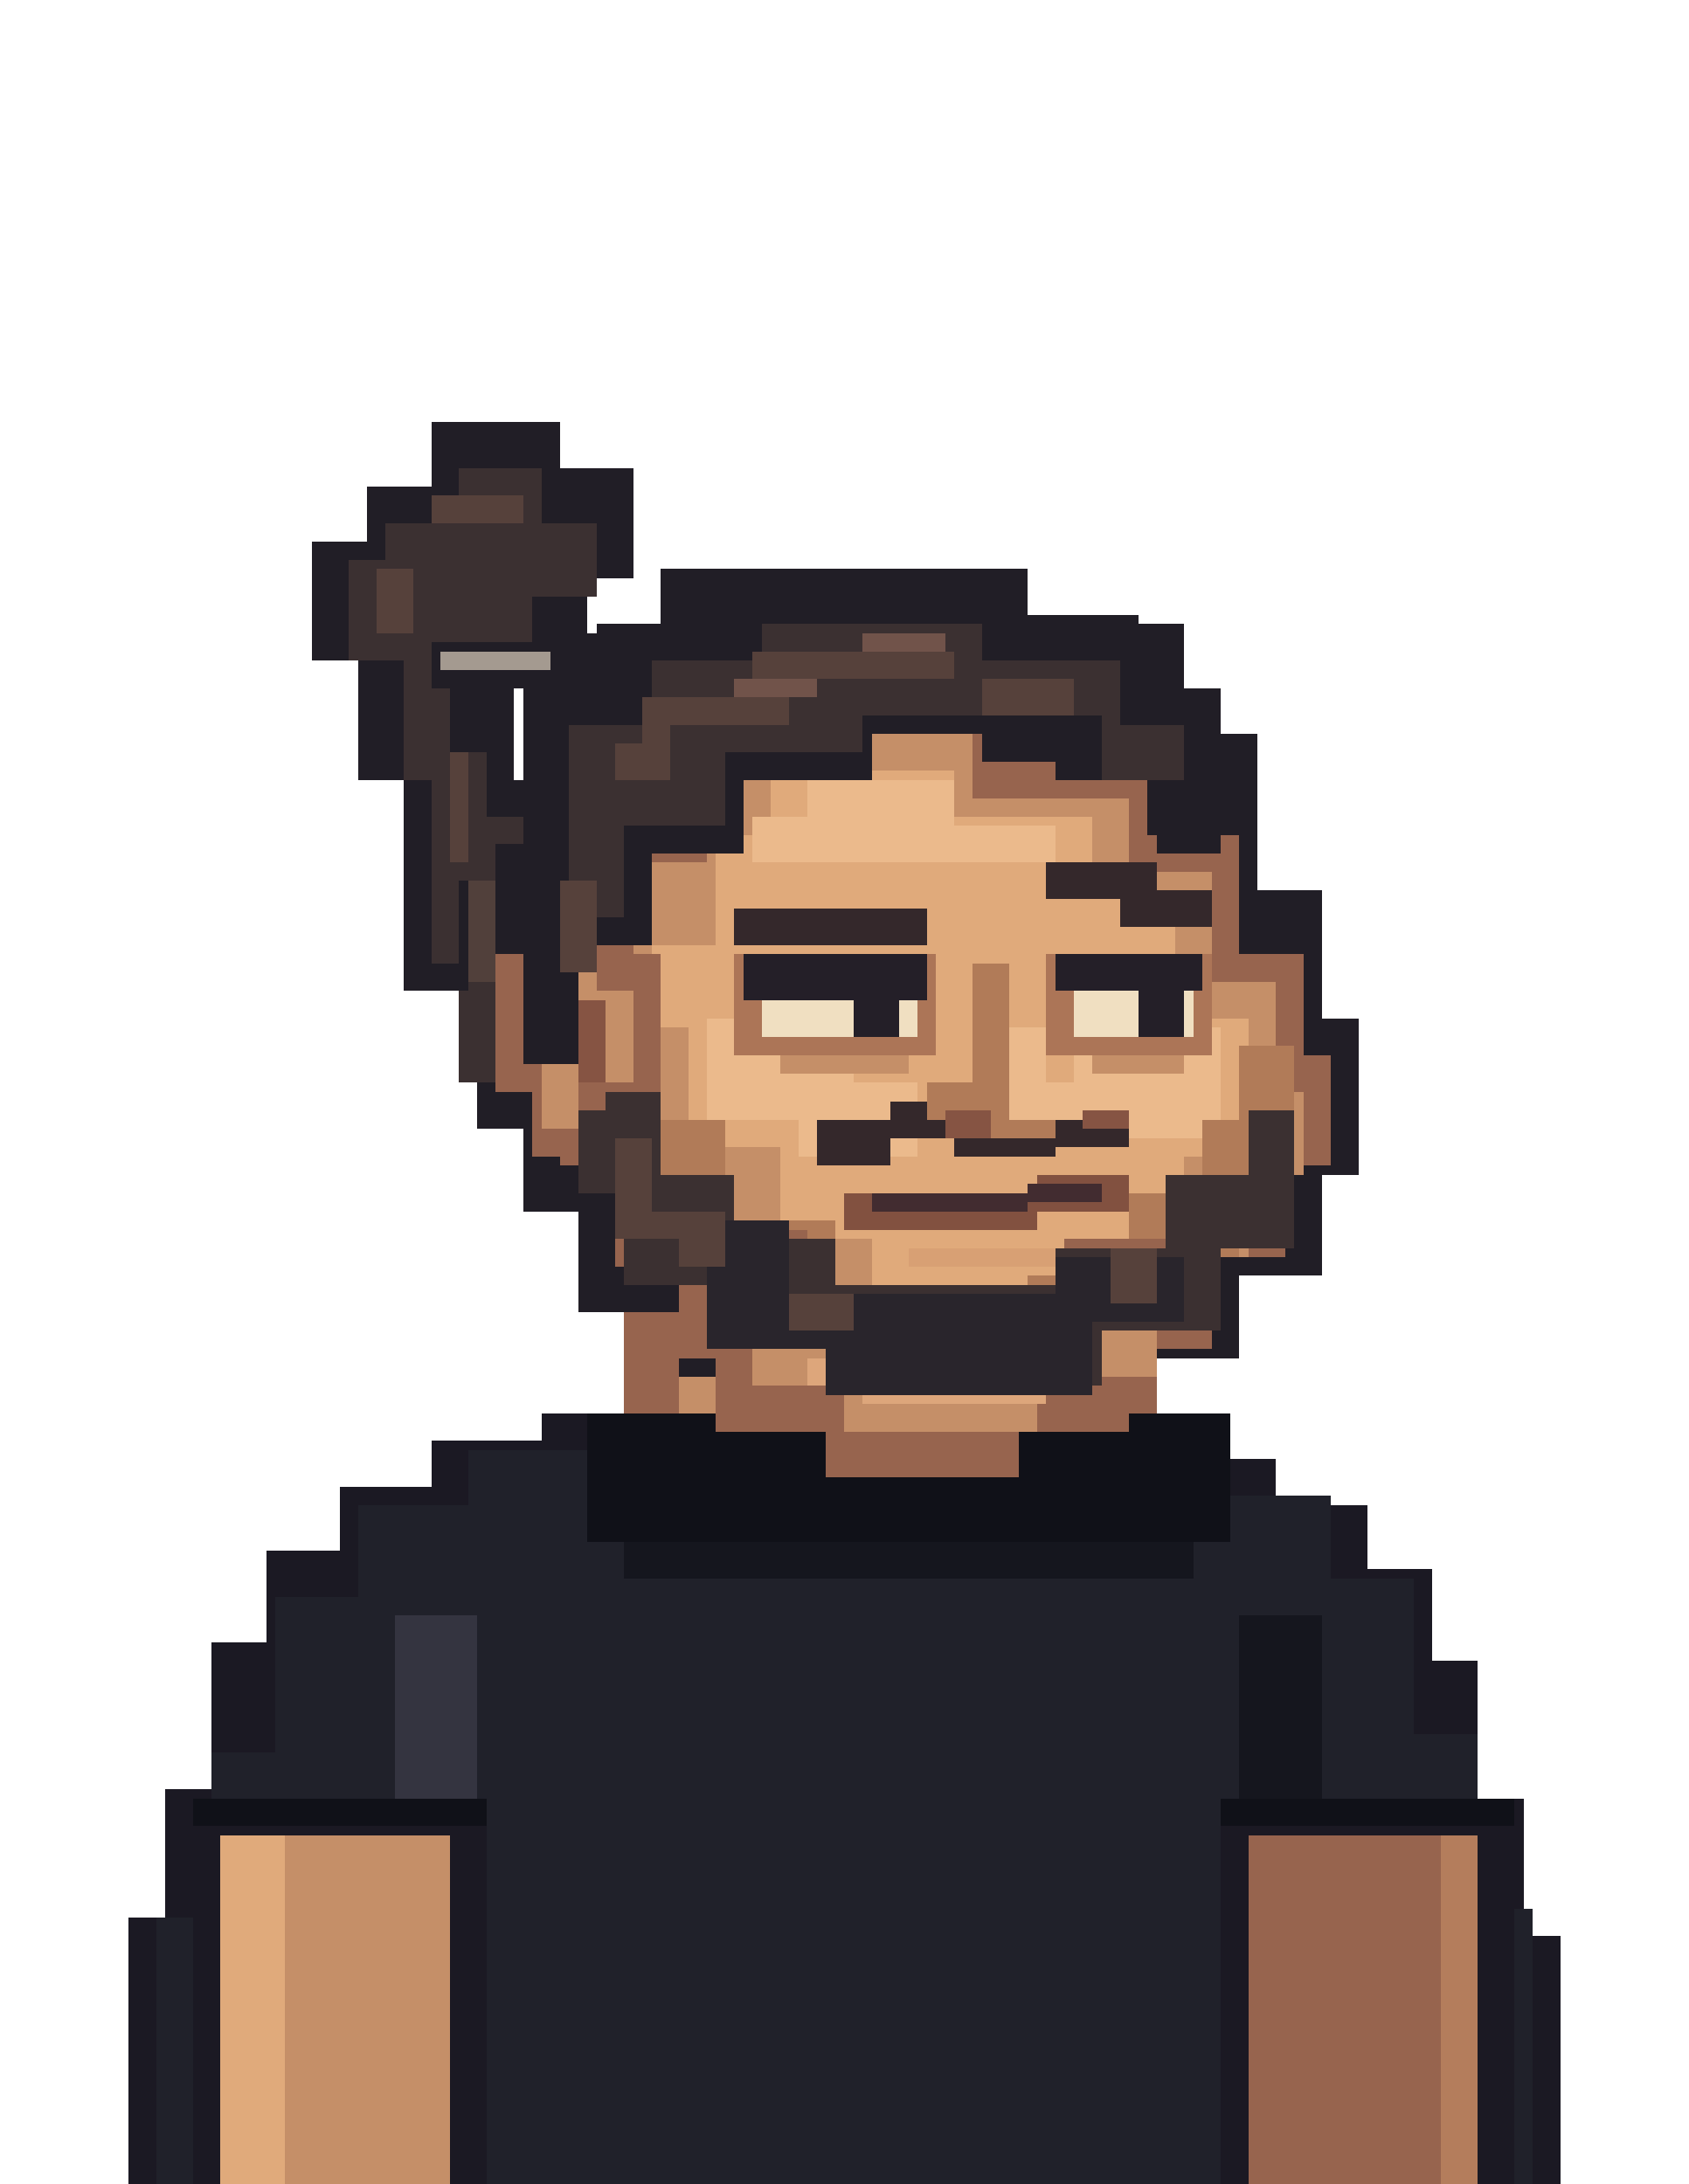
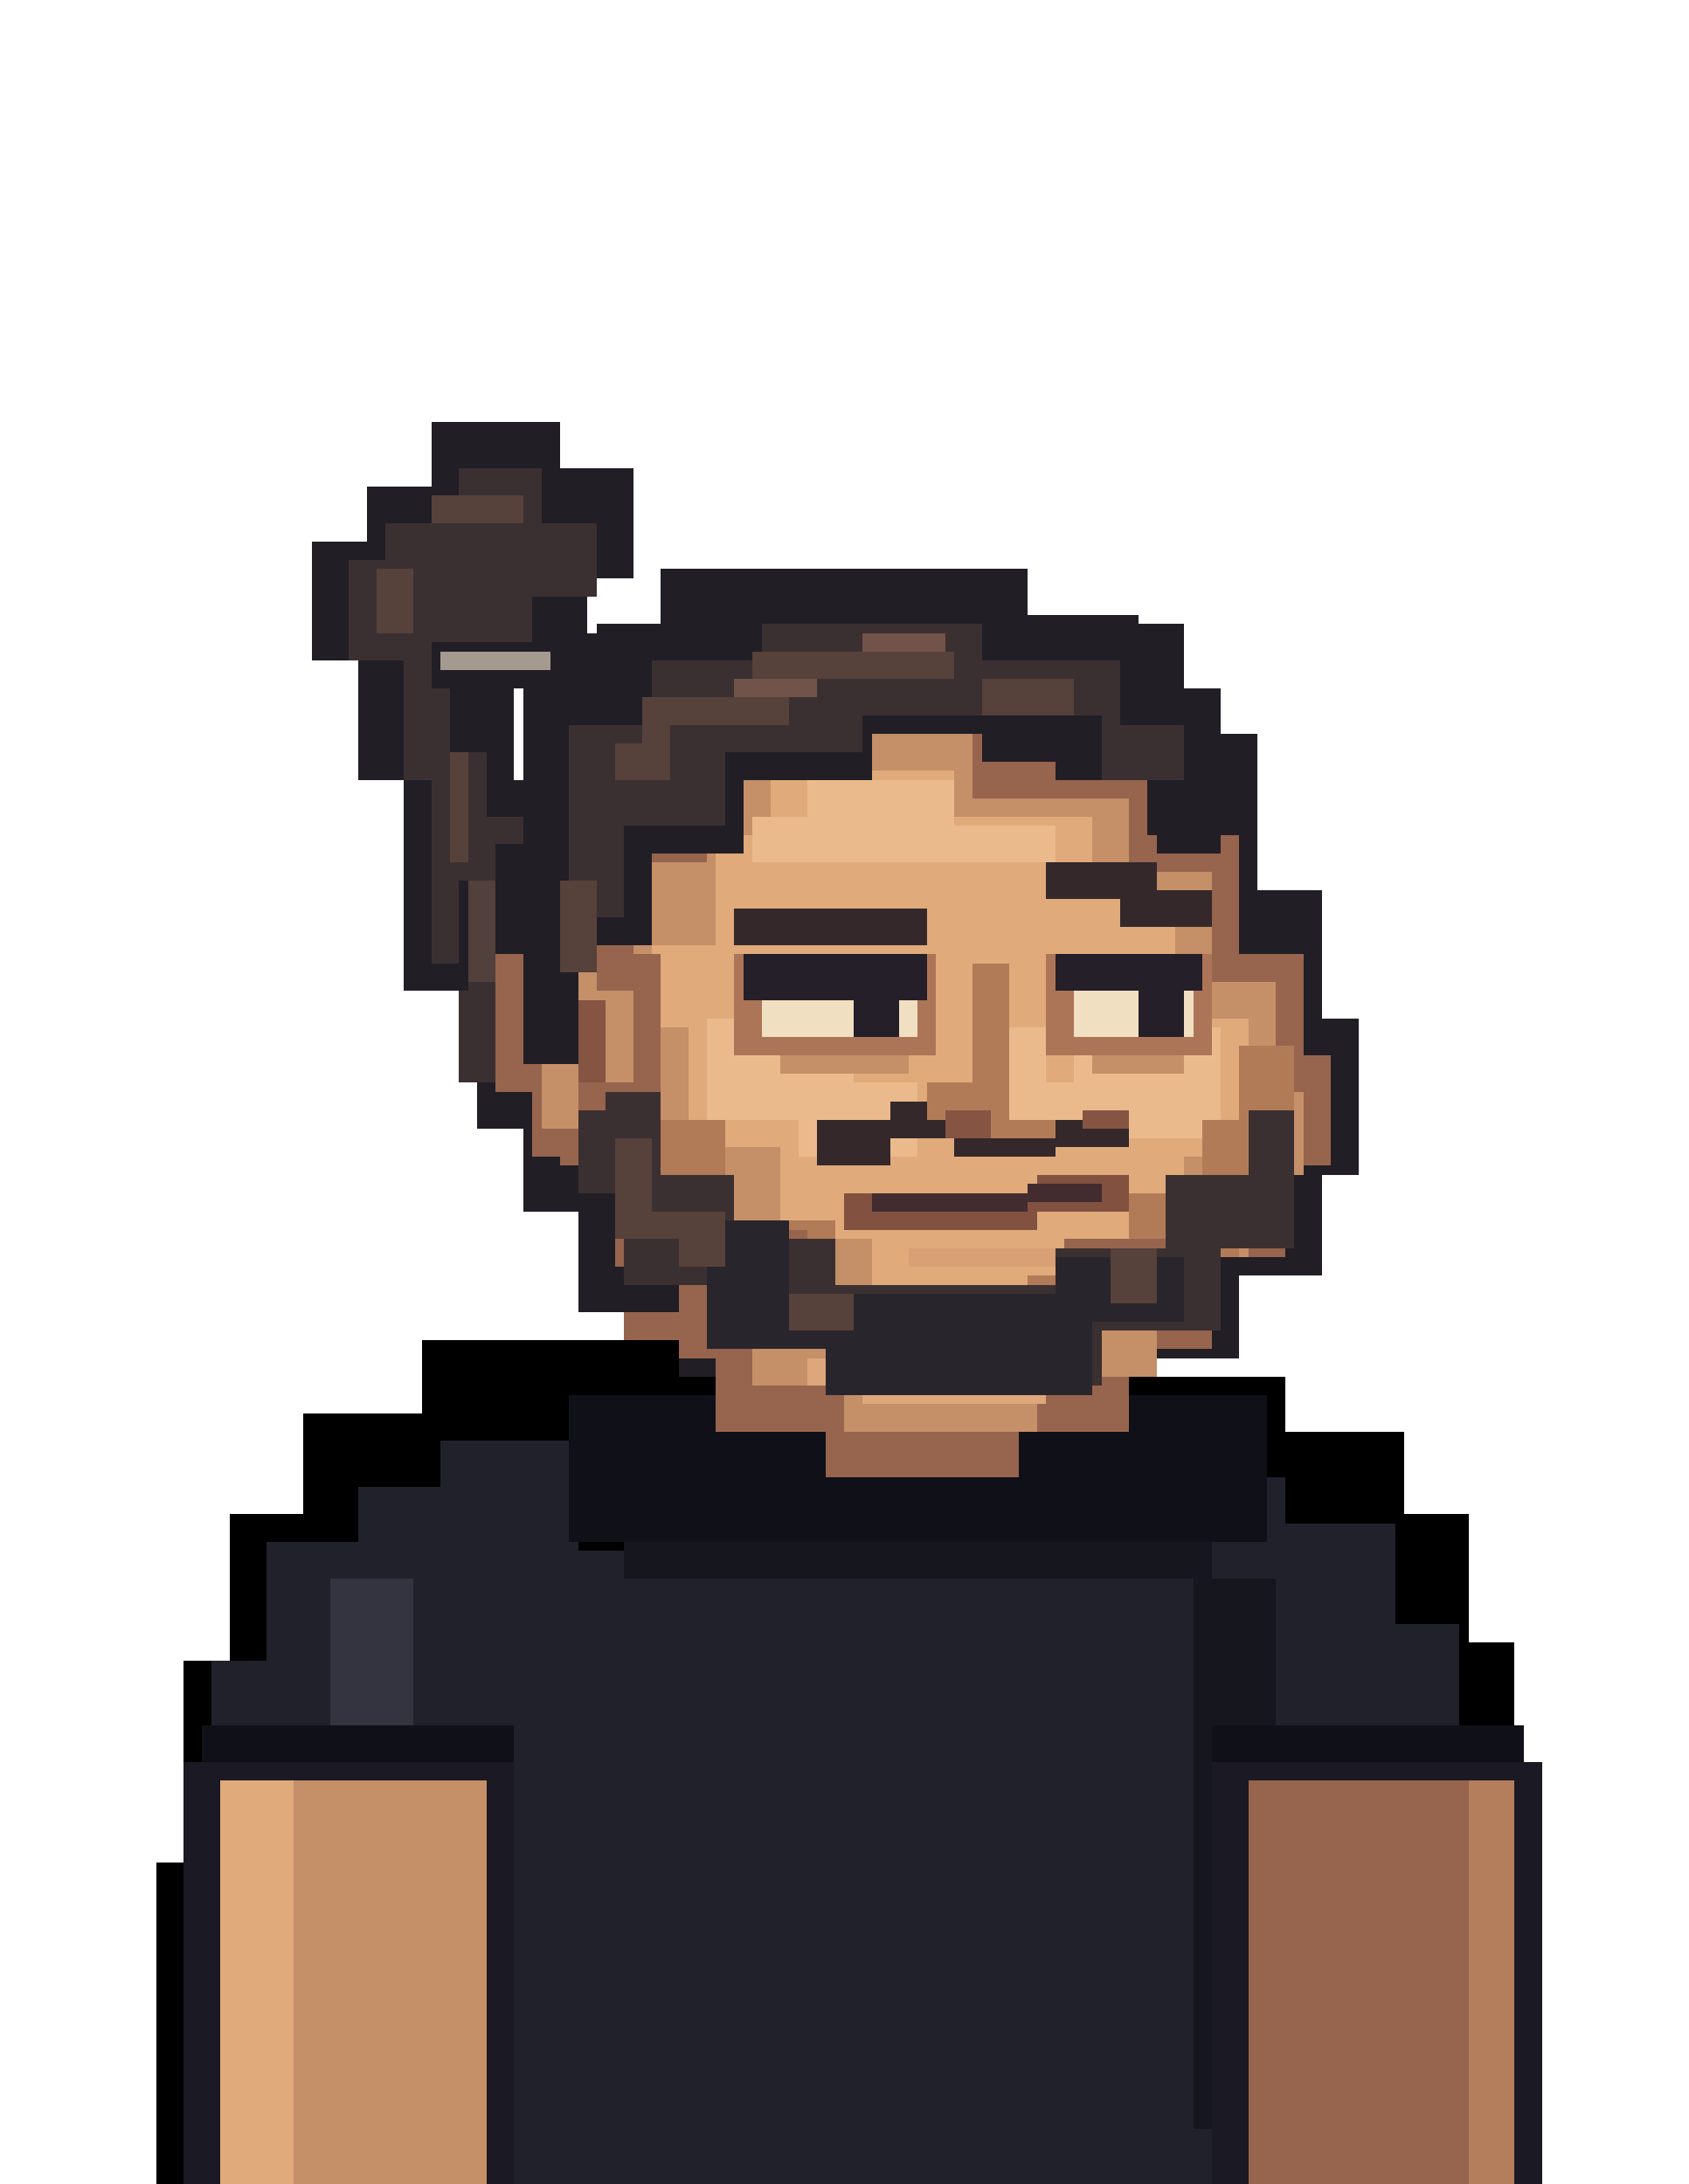
<svg xmlns="http://www.w3.org/2000/svg" width="552" height="714" viewBox="-12 -38 184 238" shape-rendering="crispEdges" data-expression="annoyed">
  <g id="neck" transform="translate(0 -20)">
    <path fill="#97644e" d="M56 118h58v24h7v16H49v-16h7z" />
    <path fill="#c58f68" d="M62 126h45v17h7v8H56v-8h6z" />
    <path fill="#dda67b" d="M66 134h35v10h7v3H66z" />
  </g>
-   <g id="casual-body" transform="translate(0 4)">
-     <path fill="#1b1923" d="M47 112h68v5h12v5h10v7h7v10h5v15h5v15h4v31H2v-33h4v-14h5v-16h6v-10h8v-7h10v-5h12z" />
-     <path fill="#20212a" d="M49 116h18v8h39v-8h14v5h13v9h9v17h7v19h6v34H5v-33h6v-18h7v-17h9v-10h12v-6h10z" />
-     <path fill="#20212a" d="M40 125h19v12h11v6h28v-6h13v-10h16v8h9v22h6v29h5v14H14v-30h6v-22h8v-13h12z" />
-     <path fill="#20212a" d="M39 127h13v8H39zM70 137h29v4H70zM114 126h12v9h-12zM24 144h6v18h-6z" />
-     <path fill="#20212a" d="M52 141h11v10h10v7h24v-7h10v-11h9v17h-9v43H57v-40h-5zM18 178h8v22h-8zM140 174h9v26h-9z" />
-     <path fill="#20212a" d="M67 159h31v6H67zM60 187h48v5H60zM30 163h15v5H30z" />
-     <rect x="31" y="134" width="9" height="60" fill="#343440" />
-     <rect x="123" y="134" width="9" height="60" fill="#15161e" />
-     <rect x="9" y="154" width="32" height="50" fill="#1b1923" />
-     <rect x="121" y="154" width="32" height="50" fill="#1b1923" />
-     <rect x="9" y="154" width="32" height="3" fill="#101118" />
-     <rect x="121" y="154" width="32" height="3" fill="#101118" />
-     <rect x="12" y="158" width="25" height="46" fill="#c58f68" />
-     <rect x="12" y="158" width="7" height="46" fill="#e0aa7b" />
-     <rect x="124" y="158" width="25" height="46" fill="#97644e" />
-     <rect x="145" y="158" width="4" height="46" fill="#b47d5c" />
-     <rect x="52" y="112" width="70" height="14" fill="#101118" />
-     <rect x="56" y="126" width="62" height="4" fill="#15161e" />
+   <g id="casual-body">
+     <path d="M52 108h60v4h16v6h13v9h7v14h5v19h3v40H5v-35h3v-22h5v-16h8v-11h13v-8h18z" />
+     <path fill="#20212a" d="M36 119h15v12h24v-4h17v5h22v-9h14v5h12v11h7v20h5v41H8v-35h3v-22h6v-13h10v-6h9z" />
+     <path fill="#20212a" d="M31 126h16v12h27v-5h23v6h27v-9h10v14h7v22h5v34H31v-9h-9v-20h-5v-21h5v-14h9z" />
+     <path fill="#20212a" d="M48 137h20v-3h8v5h20v4h14v14H96v7H71v-5H51v-8h-8v-8h5z" />
+     <path fill="#20212a" d="M54 138h12v3h-12zM45 144h8v7h-5v-4h-3zM72 140h20v3H72z" />
+     <path fill="#20212a" d="M21 131h8v12h-6v20h5v19h8v18H10v-34h4v-23h7zM132 139h7v22h7v39h-17v-19h-4v-16h7z" />
+     <path fill="#20212a" d="M16 143h5v21h-5zM12 170h8v16h6v14H9v-25h3zM140 170h6v30h-7v-17h-4v-10h5z" />
+     <path fill="#20212a" d="M27 135h6v20h5v17h-4v10h-6v-19h-4v-16h3zM119 145h9v17h-6v19h-6v-19h3z" />
+     <path fill="#20212a" d="M32 133h6v19h-4v-10h-2zM38 160h6v16h-4v-9h-2zM127 134h5v12h-4v-5h-1z" />
+     <path fill="#20212a" d="M48 165h15v4H49v4H37v-4h11zM90 168h24v4H93v3H71v-4h19zM45 183h30v4H55v4H37v-4h8zM107 186h19v5h-12v4H85v-4h22z" />
+     <path fill="#20212a" d="M48 174h20v3H48zM76 177h30v3H76zM51 192h29v3H51zM100 182h12v3h-12z" />
+     <path fill="#20212a" d="M33 193h7v7h-7zM120 193h9v7h-9zM80 197h29v3H80z" />
+     <rect x="24" y="134" width="9" height="60" fill="#343440" />
+     <rect x="118" y="134" width="9" height="60" fill="#15161e" />
+     <rect x="10" y="150" width="34" height="4" fill="#101118" />
+     <rect x="120" y="150" width="34" height="4" fill="#101118" />
+     <rect x="8" y="154" width="36" height="48" fill="#1b1923" />
+     <rect x="120" y="154" width="36" height="48" fill="#1b1923" />
+     <rect x="12" y="156" width="29" height="46" fill="#c58f68" />
+     <rect x="12" y="156" width="8" height="46" fill="#e0aa7b" />
+     <rect x="124" y="156" width="29" height="46" fill="#97644e" />
+     <rect x="148" y="156" width="5" height="46" fill="#b47d5c" />
+     <rect x="50" y="114" width="76" height="16" fill="#101118" />
+     <rect x="56" y="130" width="64" height="4" fill="#15161e" />
  </g>
  <g id="hair-back" transform="translate(0 -38)">
    <path fill="#211e26" d="M45 69h15v-7h40v6h17v12h8v27h-7v16h-9v7H51v-7H40v-17h-5V85h10z" />
    <path fill="#3b3031" d="M39 89h7v15h-4v14h-4v-14h-3V96h4zM111 82h7v23h-5v15h-6v-9h4z" />
    <path fill="#51403b" d="M39 96h3v11h-3z" />
  </g>
  <g id="ponytail" transform="translate(0 -38)">
    <path fill="#211e26" d="M28 53h7v-7h14v5h8v12h-5v10h-8v16h-5v19h-7V85h-5V72h-5V59h6z" />
    <path fill="#3b3031" d="M30 57h8v-6h9v6h6v8h-7v8h-9v12h-5V72h-6V61h4zM35 82h6v14h-3v9h-3z" />
    <path fill="#56413b" d="M35 54h10v3H35zM29 62h4v7h-4zM37 82h2v12h-2z" />
    <path fill="#211e26" d="M35 70h14v5H35z" />
    <path fill="#a49a90" d="M36 71h12v2H36z" />
  </g>
  <g id="head" transform="translate(0 -38)">
    <path fill="#211e26" d="M57 73h40v4h17v8h11v12h7v14h4v17h-4v11h-9v9h-14v6H76v-4H62v-7H51v-11h-6v-14h-3V99h6V85h9z" />
    <path fill="#97644e" d="M60 78h35v5h18v8h10v13h7v11h3v12h-5v10h-9v8h-13v5H78v-5H65v-7H55v-11h-6v-13h-3v-13h6V89h8z" />
    <path fill="#c58f68" d="M65 80h29v7h17v8h9v12h7v12h3v9h-6v9h-12v8H80v-5H68v-9H58v-12h-6v-15h5V94h8z" />
    <path fill="#e0aa7b" d="M72 84h20v5h15v8h9v14h8v15h-7v9h-13v5H83v-5H73v-10H63v-13h-4v-9h7V91h6z" />
    <path fill="#ebba8c" d="M76 85h16v5h11v4H70v-5h6zM65 111h16v7h7v8H75v-4H65zM105 112h16v12h-16z" />
    <path fill="#b17b58" d="M52 109h7v13h8v11h12v8H68v-6H58v-10h-6zM123 114h6v14h-6v9h-12v7h-11v-5h11v-9h8v-8h4z" />
  </g>
  <g id="double-chin" transform="translate(0 -38)">
    <path fill="#97644e" d="M62 134h14v8h28v-7h16v12h-9v9H99v5H78v-5H66v-8h-4z" />
    <path fill="#c58f68" d="M67 139h9v8h28v-6h10v9h-13v6H80v-5H70v-6h-3z" />
    <path fill="#dda67b" d="M76 148h26v5H82v-2h-6z" />
    <path fill="#ad7658" d="M72 143h7v3h23v-3h6v6H79v-2h-7z" />
  </g>
  <g id="ears" transform="translate(0 -38)">
    <path fill="#97644e" d="M46 99h9v5h5v16h-5v6h-9v-7h-4v-15h4z" />
    <path fill="#c58f68" d="M47 103h6v5h4v10h-6v5h-4z" />
    <path fill="#e0aa7b" d="M47 104h3v7h-3z" />
    <path fill="#865443" d="M51 109h3v9h-3z" />
  </g>
  <g id="hair-front" transform="translate(0 -38)">
    <path fill="#211e26" d="M45 90V76h8v-8h14v-5h30v4h15v8h9v18h-7v-8h-11v-5H83v5H69v8H59v10h-8v13h-6v-14h-3V92h3z" />
    <path fill="#3b3031" d="M50 79h9v-7h12v-4h24v4h15v7h7v6h-9v-7H82v4H67v8H56v10h-6z" />
    <path fill="#56413b" d="M58 76h12v-5h22v3H74v5H61v6h-6v-4h3zM95 74h10v4H95zM49 96h4v10h-4z" />
    <path fill="#71534a" d="M68 74h9v2h-9zM82 69h9v2h-9z" />
  </g>
  <g id="facial-hair" transform="translate(0 -38)">
    <path fill="#3b3031" d="M54 119h6v9h8v7h11v5h24v-4h12v-8h9v-7h5v15h-8v9h-13v6H78v-4H65v-7H56v-10h-5v-9h3z" />
    <path fill="#29252c" d="M65 133h9v8h29v-4h14v7h-10v8H78v-5H65z" />
    <path fill="#56413b" d="M55 124h4v8h8v6h-5v-3h-7zM74 141h7v4h-7zM109 136h5v6h-5z" />
    <path fill="#34282b" d="M77 122h8v-2h9v2h8v-1h9v4h-8v1H92v-2h-7v3h-8z" />
  </g>
  <g id="expression-brows" transform="translate(0 -38)">
    <path fill="#34282b" d="M68 99h21v4H68zM102 94h12v3h6v4h-10v-3h-8z" />
  </g>
  <g id="expression-eyes" transform="translate(0 -38)">
    <path fill="#ac7557" d="M68 104h22v11H68zM102 104h18v11h-18z" />
    <path fill="#f0dfc1" d="M71 109h17v4H71zM105 108h13v5h-13z" />
    <path fill="#241f28" d="M81 109h5v4h-5zM112 108h5v5h-5zM69 104h20v5H69zM103 104h16v4h-16z" />
    <path fill="#c58f68" d="M73 115h14v2H73zM107 115h10v2h-10z" />
  </g>
  <g id="nose" transform="translate(0 -38)">
    <path fill="#b17b58" d="M94 105h4v13h5v6h-9v-2h-5v-4h5z" />
    <path fill="#ebba8c" d="M98 112h4v6h7v4H98z" />
    <path fill="#865443" d="M91 121h5v3h-5zM106 121h5v2h-5z" />
  </g>
  <g id="expression-mouth" transform="translate(0 -38)">
    <path fill="#825140" d="M80 130h21v-2h10v4h-10v2H80z" />
    <path fill="#422c30" d="M83 130h17v-1h8v2h-8v1H83z" />
    <path fill="#d8a074" d="M87 136h16v2H87z" />
  </g>
</svg>
